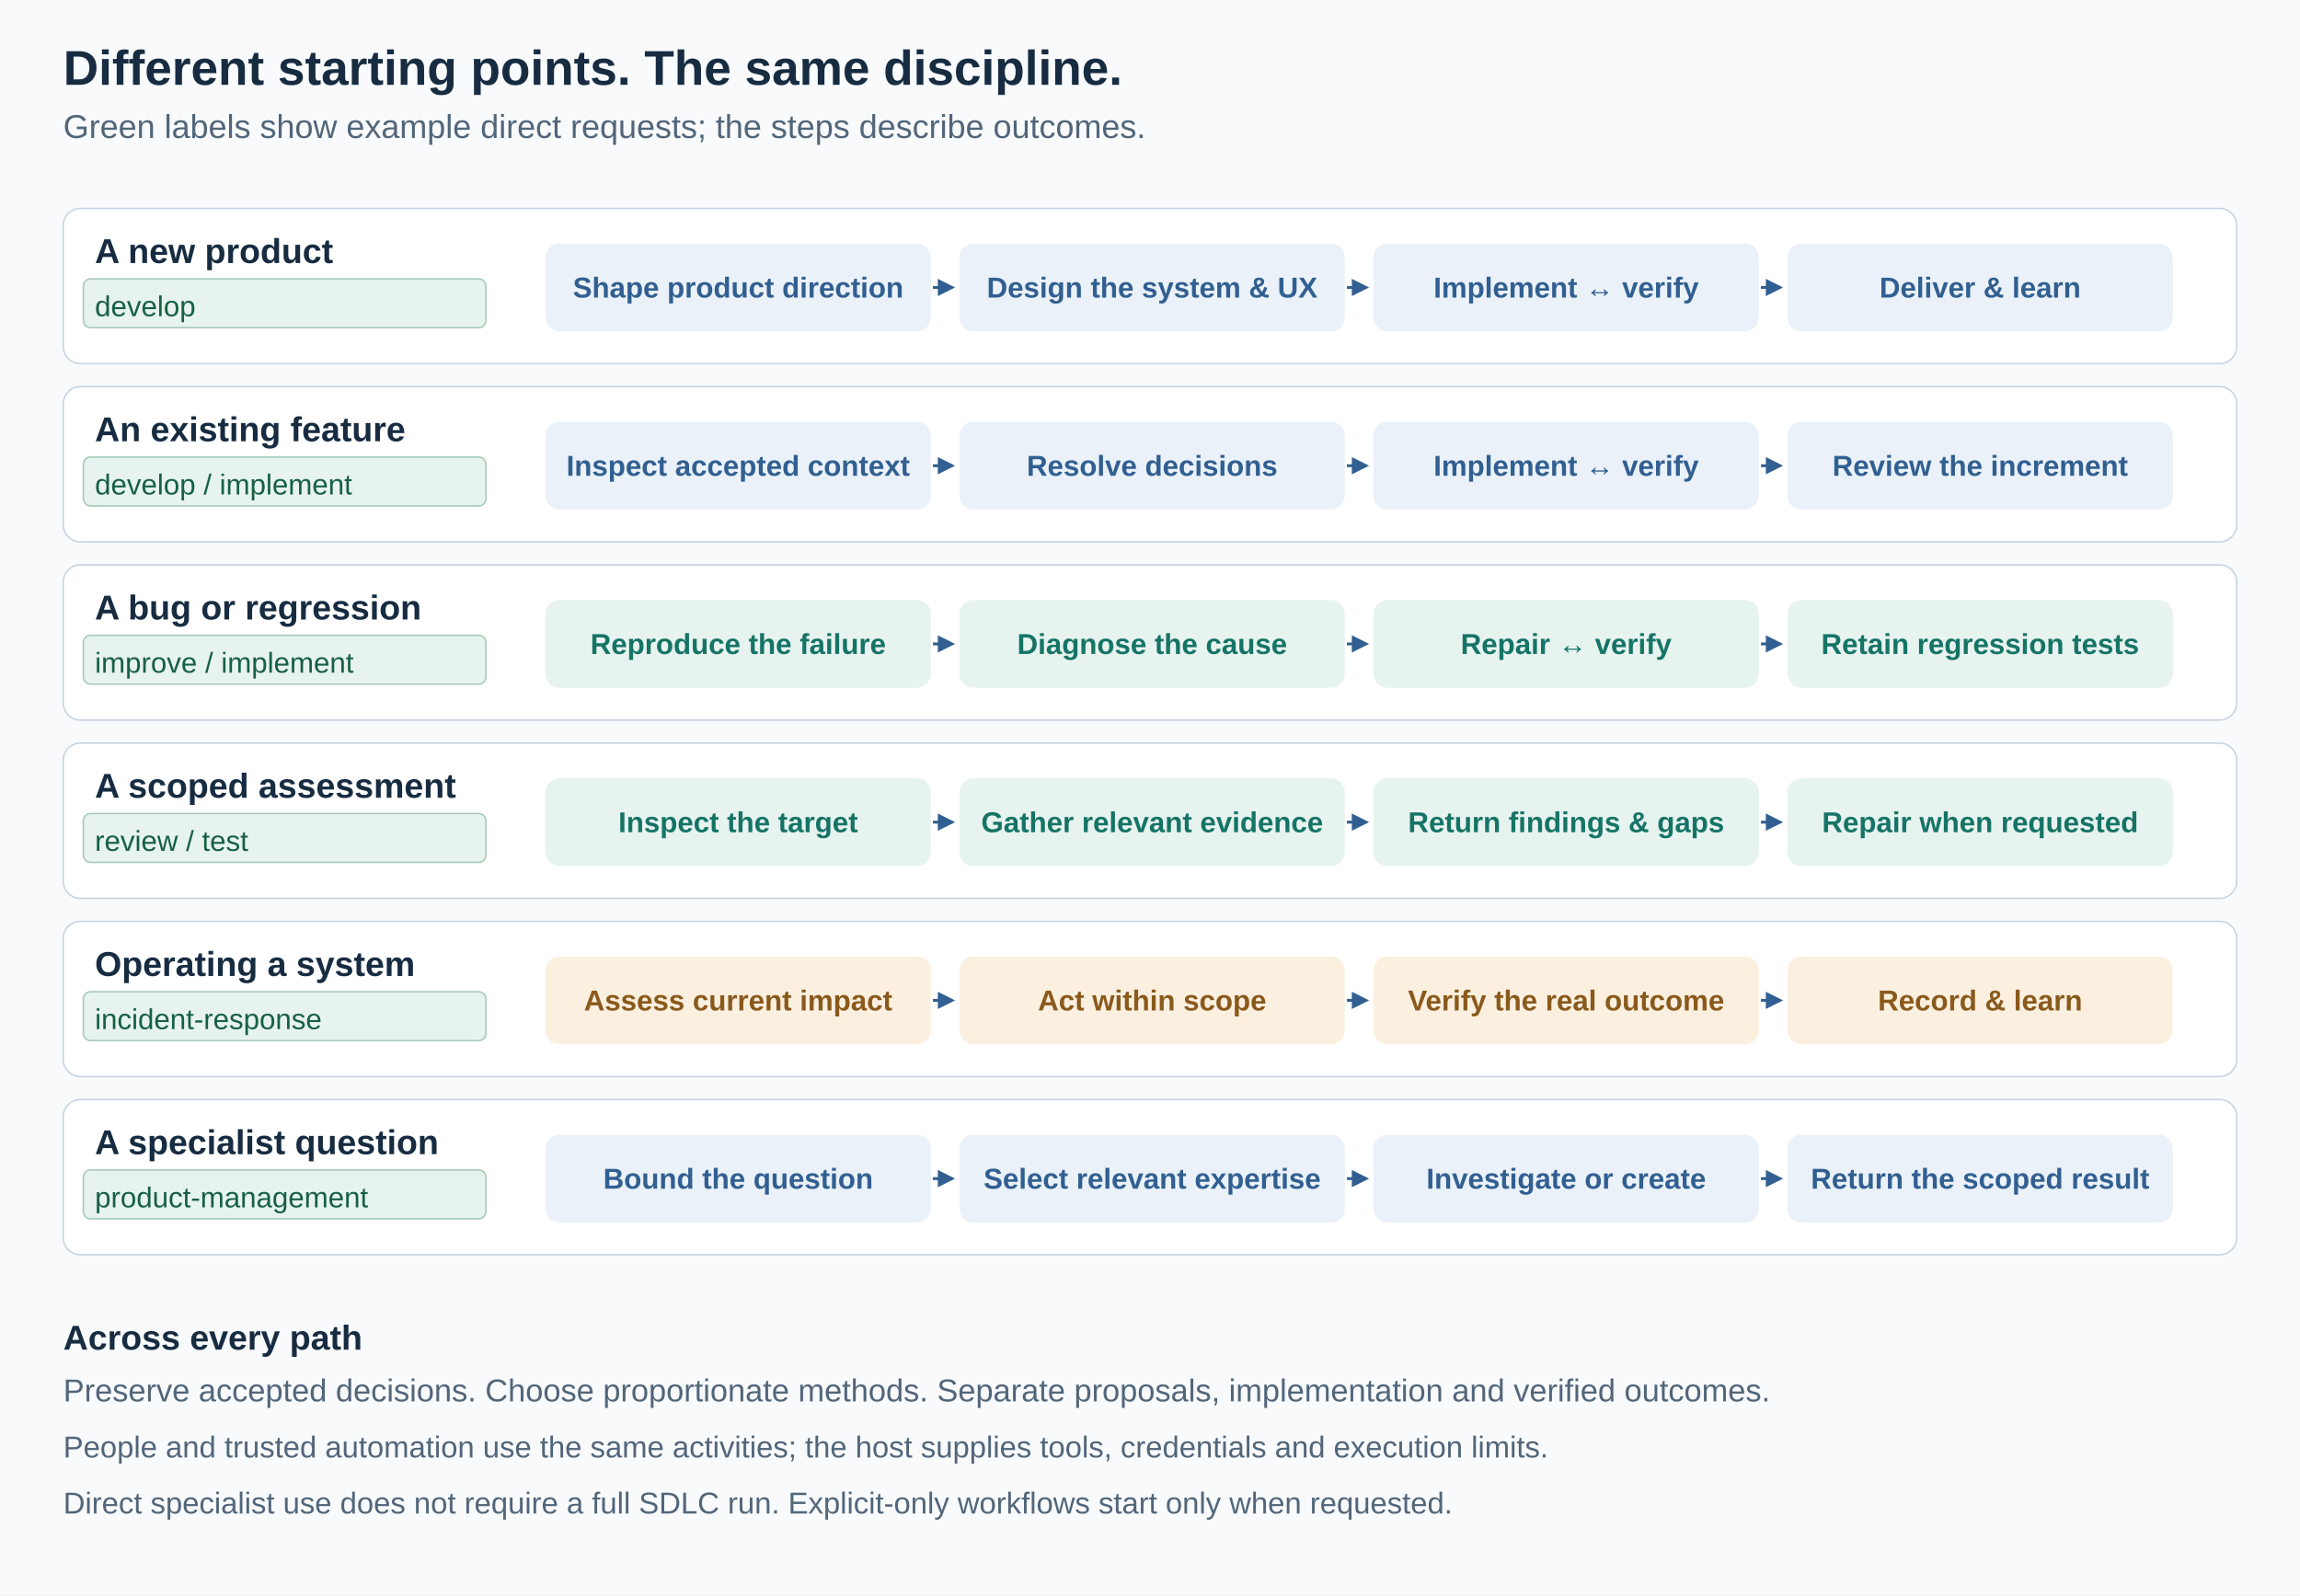
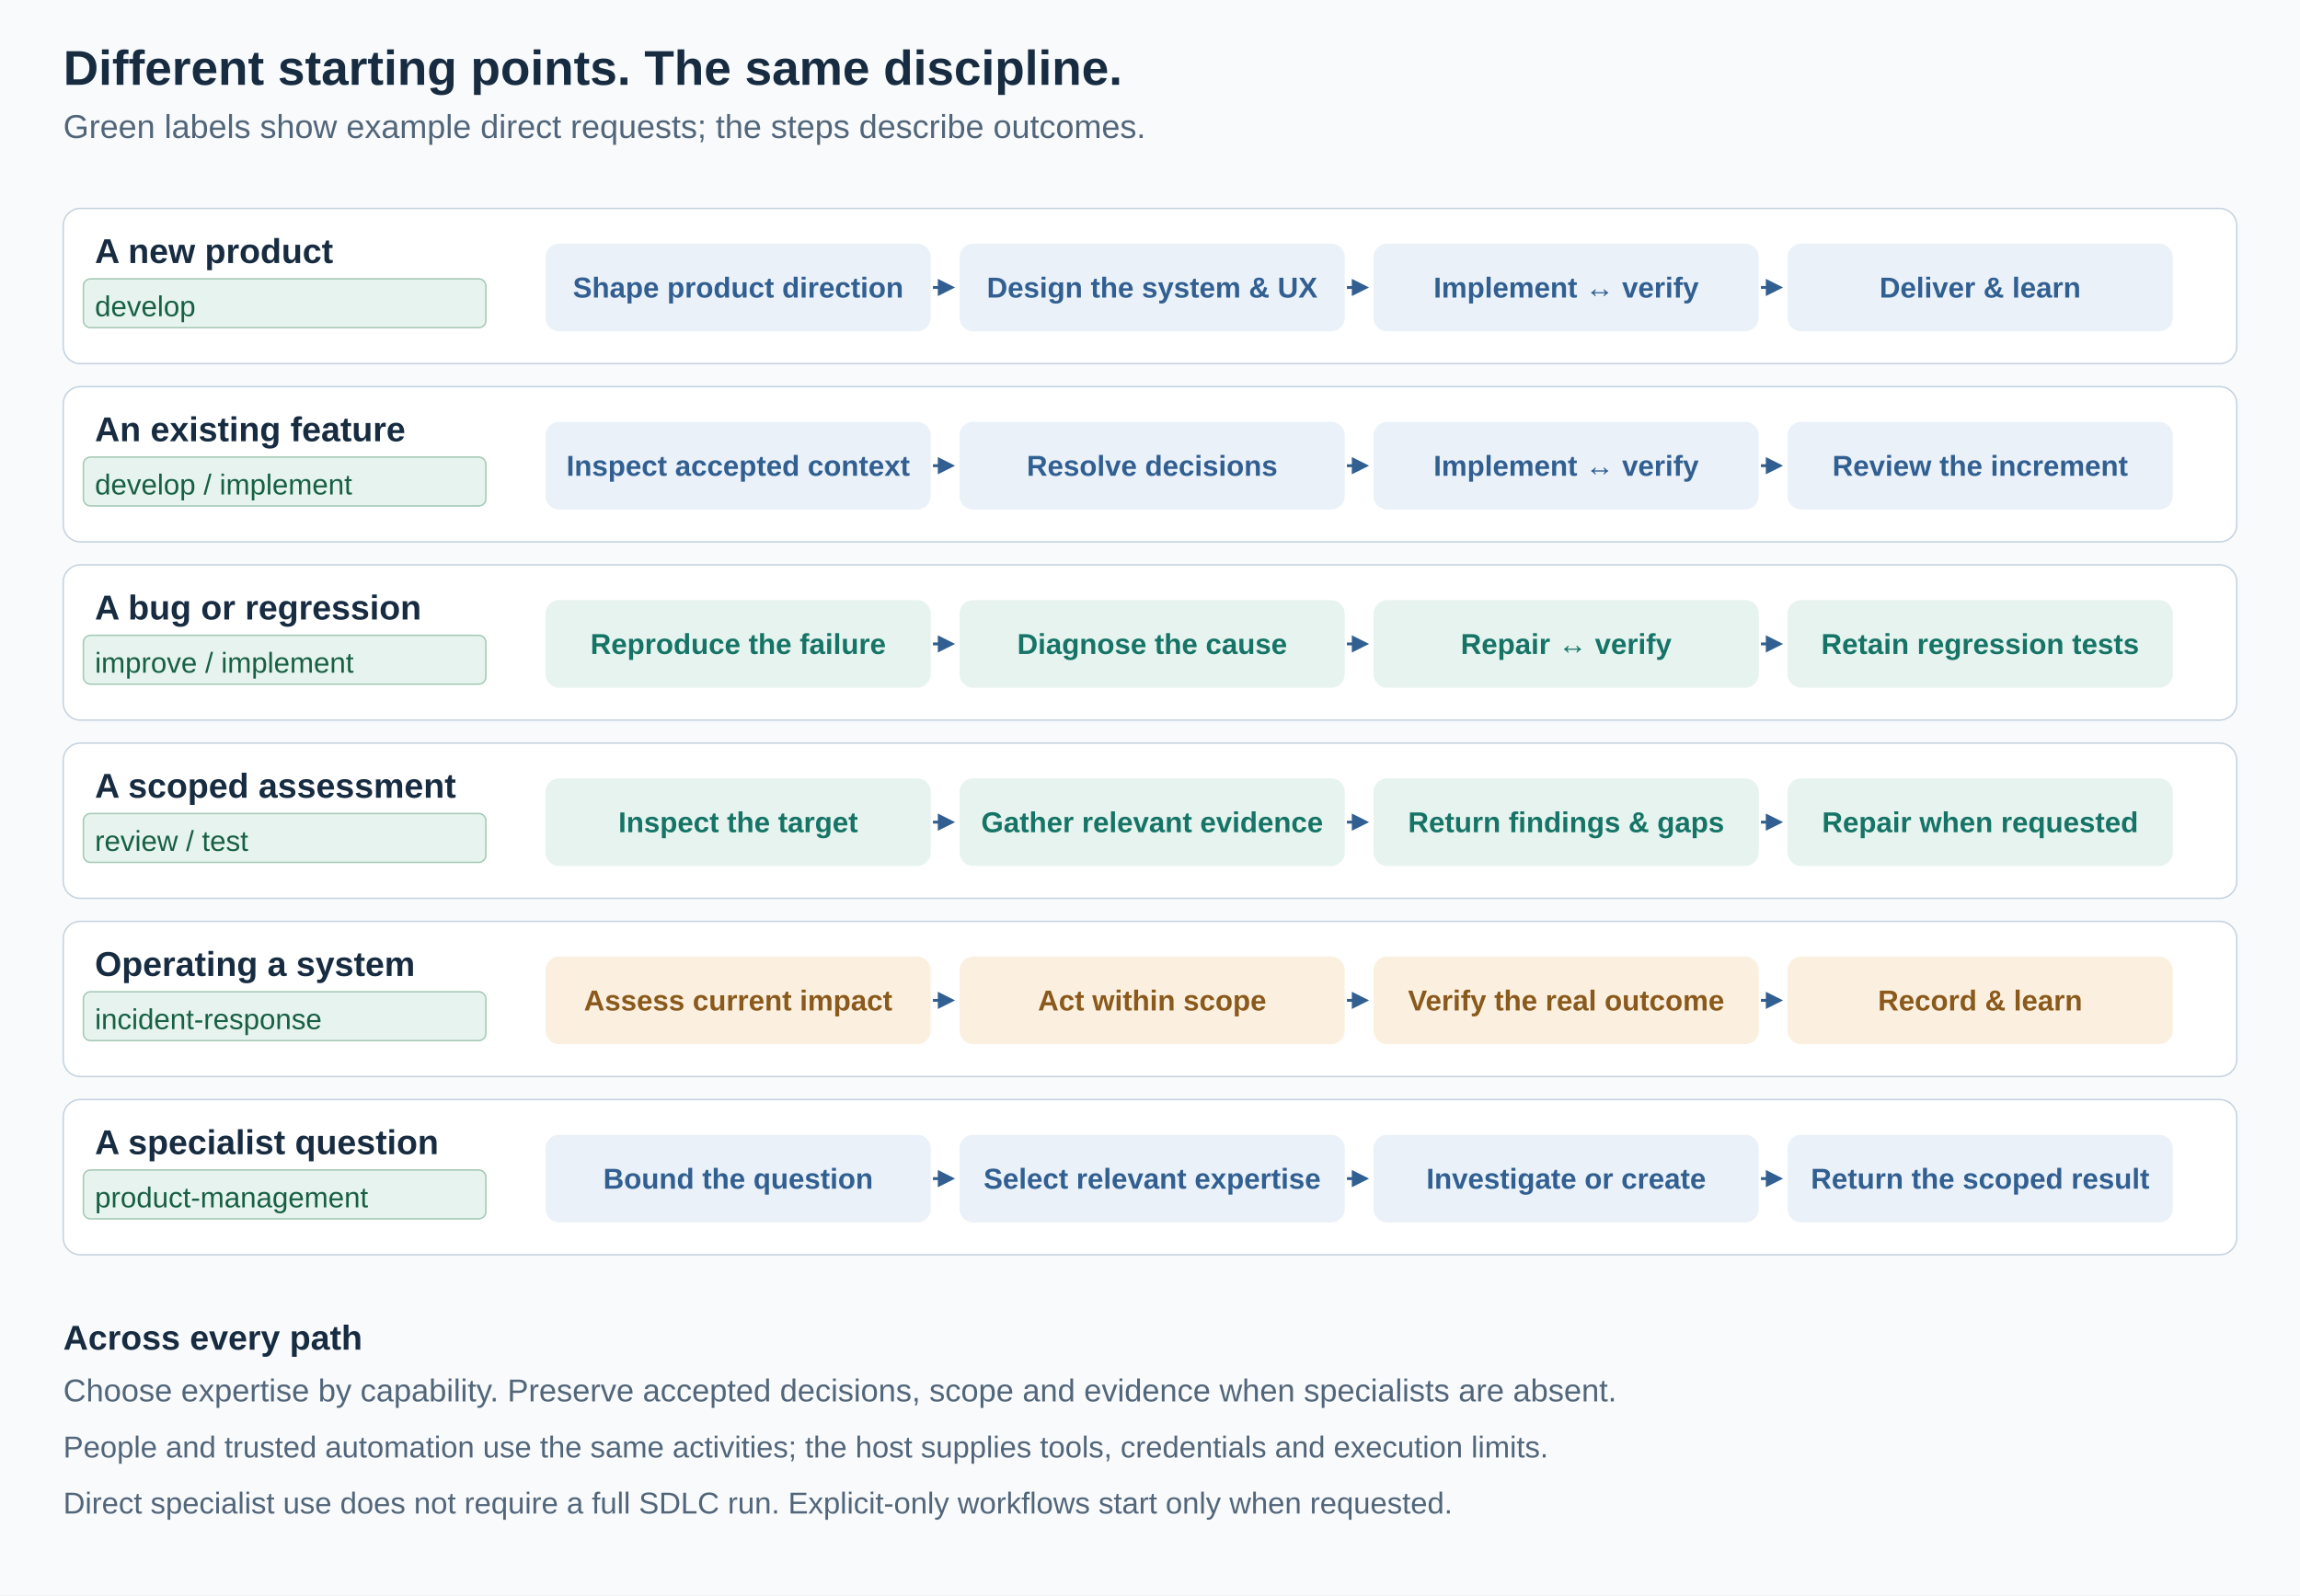
<svg xmlns="http://www.w3.org/2000/svg" viewBox="0 0 1600 1110" width="1600" height="1110" role="img" aria-labelledby="title desc">
  <defs>
    <marker id="arrow" viewBox="0 0 10 10" refX="8" refY="5" markerWidth="6" markerHeight="6" orient="auto">
      <path d="M0 0L10 5L0 10Z" fill="#315f91" />
    </marker>
    <marker id="feedback" viewBox="0 0 10 10" refX="8" refY="5" markerWidth="6" markerHeight="6" orient="auto">
      <path d="M0 0L10 5L0 10Z" fill="#157466" />
    </marker>
  </defs>
  <rect width="1600" height="1110" fill="#f8fafc" />
  <g font-family="Segoe UI, Arial, Helvetica, sans-serif">
    <text x="44" y="59" font-size="34" fill="#172c41" font-weight="700" text-anchor="start">Different starting points. The same discipline.</text>
    <text x="44" y="96" font-size="23" fill="#52667a" font-weight="400" text-anchor="start">Green labels show example direct requests; the steps describe outcomes.</text>
    <rect x="44" y="145" width="1512" height="108" rx="12" fill="white" stroke="#c5d2df" />
    <text x="66" y="183" font-size="24" fill="#172c41" font-weight="700" text-anchor="start">A new product</text>
    <g data-skill="true" data-use="direct">
      <rect x="58" y="194.0" width="280" height="34" rx="5" fill="#e7f3ef" stroke="#a4c9b4" />
      <text x="66" y="220" font-size="20" fill="#176044" font-weight="400" text-anchor="start">develop</text>
    </g>
    <rect x="380" y="170" width="267" height="60" rx="9" fill="#eaf1f8" stroke="#eaf1f8" />
    <text x="513.5" y="207" font-size="20" fill="#315f91" font-weight="550" text-anchor="middle">Shape product direction</text>
    <path d="M649 200 H662" stroke="#315f91" stroke-width="2" marker-end="url(#arrow)" />
    <rect x="668" y="170" width="267" height="60" rx="9" fill="#eaf1f8" stroke="#eaf1f8" />
    <text x="801.5" y="207" font-size="20" fill="#315f91" font-weight="550" text-anchor="middle">Design the system &amp; UX</text>
    <path d="M937 200 H950" stroke="#315f91" stroke-width="2" marker-end="url(#arrow)" />
    <rect x="956" y="170" width="267" height="60" rx="9" fill="#eaf1f8" stroke="#eaf1f8" />
    <text x="1089.5" y="207" font-size="20" fill="#315f91" font-weight="550" text-anchor="middle">Implement ↔ verify</text>
    <path d="M1225 200 H1238" stroke="#315f91" stroke-width="2" marker-end="url(#arrow)" />
    <rect x="1244" y="170" width="267" height="60" rx="9" fill="#eaf1f8" stroke="#eaf1f8" />
    <text x="1377.5" y="207" font-size="20" fill="#315f91" font-weight="550" text-anchor="middle">Deliver &amp; learn</text>
    <rect x="44" y="269" width="1512" height="108" rx="12" fill="white" stroke="#c5d2df" />
    <text x="66" y="307" font-size="24" fill="#172c41" font-weight="700" text-anchor="start">An existing feature</text>
    <g data-skill="true" data-use="direct">
      <rect x="58" y="318.0" width="280" height="34" rx="5" fill="#e7f3ef" stroke="#a4c9b4" />
      <text x="66" y="344" font-size="20" fill="#176044" font-weight="400" text-anchor="start">develop / implement</text>
    </g>
    <rect x="380" y="294" width="267" height="60" rx="9" fill="#eaf1f8" stroke="#eaf1f8" />
    <text x="513.5" y="331" font-size="20" fill="#315f91" font-weight="550" text-anchor="middle">Inspect accepted context</text>
    <path d="M649 324 H662" stroke="#315f91" stroke-width="2" marker-end="url(#arrow)" />
    <rect x="668" y="294" width="267" height="60" rx="9" fill="#eaf1f8" stroke="#eaf1f8" />
    <text x="801.5" y="331" font-size="20" fill="#315f91" font-weight="550" text-anchor="middle">Resolve decisions</text>
    <path d="M937 324 H950" stroke="#315f91" stroke-width="2" marker-end="url(#arrow)" />
    <rect x="956" y="294" width="267" height="60" rx="9" fill="#eaf1f8" stroke="#eaf1f8" />
    <text x="1089.5" y="331" font-size="20" fill="#315f91" font-weight="550" text-anchor="middle">Implement ↔ verify</text>
    <path d="M1225 324 H1238" stroke="#315f91" stroke-width="2" marker-end="url(#arrow)" />
    <rect x="1244" y="294" width="267" height="60" rx="9" fill="#eaf1f8" stroke="#eaf1f8" />
    <text x="1377.5" y="331" font-size="20" fill="#315f91" font-weight="550" text-anchor="middle">Review the increment</text>
    <rect x="44" y="393" width="1512" height="108" rx="12" fill="white" stroke="#c5d2df" />
    <text x="66" y="431" font-size="24" fill="#172c41" font-weight="700" text-anchor="start">A bug or regression</text>
    <g data-skill="true" data-use="direct">
      <rect x="58" y="442.0" width="280" height="34" rx="5" fill="#e7f3ef" stroke="#a4c9b4" />
      <text x="66" y="468" font-size="20" fill="#176044" font-weight="400" text-anchor="start">improve / implement</text>
    </g>
    <rect x="380" y="418" width="267" height="60" rx="9" fill="#e7f3ef" stroke="#e7f3ef" />
    <text x="513.5" y="455" font-size="20" fill="#157466" font-weight="550" text-anchor="middle">Reproduce the failure</text>
    <path d="M649 448 H662" stroke="#315f91" stroke-width="2" marker-end="url(#arrow)" />
    <rect x="668" y="418" width="267" height="60" rx="9" fill="#e7f3ef" stroke="#e7f3ef" />
    <text x="801.5" y="455" font-size="20" fill="#157466" font-weight="550" text-anchor="middle">Diagnose the cause</text>
    <path d="M937 448 H950" stroke="#315f91" stroke-width="2" marker-end="url(#arrow)" />
    <rect x="956" y="418" width="267" height="60" rx="9" fill="#e7f3ef" stroke="#e7f3ef" />
    <text x="1089.5" y="455" font-size="20" fill="#157466" font-weight="550" text-anchor="middle">Repair ↔ verify</text>
    <path d="M1225 448 H1238" stroke="#315f91" stroke-width="2" marker-end="url(#arrow)" />
    <rect x="1244" y="418" width="267" height="60" rx="9" fill="#e7f3ef" stroke="#e7f3ef" />
    <text x="1377.5" y="455" font-size="20" fill="#157466" font-weight="550" text-anchor="middle">Retain regression tests</text>
    <rect x="44" y="517" width="1512" height="108" rx="12" fill="white" stroke="#c5d2df" />
    <text x="66" y="555" font-size="24" fill="#172c41" font-weight="700" text-anchor="start">A scoped assessment</text>
    <g data-skill="true" data-use="direct">
      <rect x="58" y="566.0" width="280" height="34" rx="5" fill="#e7f3ef" stroke="#a4c9b4" />
      <text x="66" y="592" font-size="20" fill="#176044" font-weight="400" text-anchor="start">review / test</text>
    </g>
    <rect x="380" y="542" width="267" height="60" rx="9" fill="#e7f3ef" stroke="#e7f3ef" />
    <text x="513.5" y="579" font-size="20" fill="#157466" font-weight="550" text-anchor="middle">Inspect the target</text>
    <path d="M649 572 H662" stroke="#315f91" stroke-width="2" marker-end="url(#arrow)" />
    <rect x="668" y="542" width="267" height="60" rx="9" fill="#e7f3ef" stroke="#e7f3ef" />
    <text x="801.5" y="579" font-size="20" fill="#157466" font-weight="550" text-anchor="middle">Gather relevant evidence</text>
    <path d="M937 572 H950" stroke="#315f91" stroke-width="2" marker-end="url(#arrow)" />
    <rect x="956" y="542" width="267" height="60" rx="9" fill="#e7f3ef" stroke="#e7f3ef" />
    <text x="1089.5" y="579" font-size="20" fill="#157466" font-weight="550" text-anchor="middle">Return findings &amp; gaps</text>
    <path d="M1225 572 H1238" stroke="#315f91" stroke-width="2" marker-end="url(#arrow)" />
    <rect x="1244" y="542" width="267" height="60" rx="9" fill="#e7f3ef" stroke="#e7f3ef" />
    <text x="1377.5" y="579" font-size="20" fill="#157466" font-weight="550" text-anchor="middle">Repair when requested</text>
    <rect x="44" y="641" width="1512" height="108" rx="12" fill="white" stroke="#c5d2df" />
    <text x="66" y="679" font-size="24" fill="#172c41" font-weight="700" text-anchor="start">Operating a system</text>
    <g data-skill="true" data-use="direct">
      <rect x="58" y="690.0" width="280" height="34" rx="5" fill="#e7f3ef" stroke="#a4c9b4" />
      <text x="66" y="716" font-size="20" fill="#176044" font-weight="400" text-anchor="start">incident-response</text>
    </g>
    <rect x="380" y="666" width="267" height="60" rx="9" fill="#fbf0df" stroke="#fbf0df" />
    <text x="513.5" y="703" font-size="20" fill="#8a591c" font-weight="550" text-anchor="middle">Assess current impact</text>
    <path d="M649 696 H662" stroke="#315f91" stroke-width="2" marker-end="url(#arrow)" />
    <rect x="668" y="666" width="267" height="60" rx="9" fill="#fbf0df" stroke="#fbf0df" />
    <text x="801.5" y="703" font-size="20" fill="#8a591c" font-weight="550" text-anchor="middle">Act within scope</text>
    <path d="M937 696 H950" stroke="#315f91" stroke-width="2" marker-end="url(#arrow)" />
    <rect x="956" y="666" width="267" height="60" rx="9" fill="#fbf0df" stroke="#fbf0df" />
    <text x="1089.5" y="703" font-size="20" fill="#8a591c" font-weight="550" text-anchor="middle">Verify the real outcome</text>
    <path d="M1225 696 H1238" stroke="#315f91" stroke-width="2" marker-end="url(#arrow)" />
    <rect x="1244" y="666" width="267" height="60" rx="9" fill="#fbf0df" stroke="#fbf0df" />
    <text x="1377.5" y="703" font-size="20" fill="#8a591c" font-weight="550" text-anchor="middle">Record &amp; learn</text>
    <rect x="44" y="765" width="1512" height="108" rx="12" fill="white" stroke="#c5d2df" />
    <text x="66" y="803" font-size="24" fill="#172c41" font-weight="700" text-anchor="start">A specialist question</text>
    <g data-skill="true" data-use="direct">
      <rect x="58" y="814.0" width="280" height="34" rx="5" fill="#e7f3ef" stroke="#a4c9b4" />
      <text x="66" y="840" font-size="20" fill="#176044" font-weight="400" text-anchor="start">product-management</text>
    </g>
    <rect x="380" y="790" width="267" height="60" rx="9" fill="#eaf1f8" stroke="#eaf1f8" />
    <text x="513.5" y="827" font-size="20" fill="#315f91" font-weight="550" text-anchor="middle">Bound the question</text>
    <path d="M649 820 H662" stroke="#315f91" stroke-width="2" marker-end="url(#arrow)" />
    <rect x="668" y="790" width="267" height="60" rx="9" fill="#eaf1f8" stroke="#eaf1f8" />
    <text x="801.5" y="827" font-size="20" fill="#315f91" font-weight="550" text-anchor="middle">Select relevant expertise</text>
    <path d="M937 820 H950" stroke="#315f91" stroke-width="2" marker-end="url(#arrow)" />
    <rect x="956" y="790" width="267" height="60" rx="9" fill="#eaf1f8" stroke="#eaf1f8" />
    <text x="1089.5" y="827" font-size="20" fill="#315f91" font-weight="550" text-anchor="middle">Investigate or create</text>
    <path d="M1225 820 H1238" stroke="#315f91" stroke-width="2" marker-end="url(#arrow)" />
    <rect x="1244" y="790" width="267" height="60" rx="9" fill="#eaf1f8" stroke="#eaf1f8" />
    <text x="1377.5" y="827" font-size="20" fill="#315f91" font-weight="550" text-anchor="middle">Return the scoped result</text>
    <text x="44" y="939" font-size="24" fill="#172c41" font-weight="700" text-anchor="start">Across every path</text>
-     <text x="44" y="975" font-size="22" fill="#52667a" font-weight="400" text-anchor="start">Preserve accepted decisions. Choose proportionate methods. Separate proposals, implementation and verified outcomes.</text>
+     <text x="44" y="975" font-size="22" fill="#52667a" font-weight="400" text-anchor="start">Choose expertise by capability. Preserve accepted decisions, scope and evidence when specialists are absent.</text>
    <text x="44" y="1014" font-size="21" fill="#52667a" font-weight="400" text-anchor="start">People and trusted automation use the same activities; the host supplies tools, credentials and execution limits.</text>
    <text x="44" y="1053" font-size="21" fill="#52667a" font-weight="400" text-anchor="start">Direct specialist use does not require a full SDLC run. Explicit-only workflows start only when requested.</text>
  </g>
</svg>
